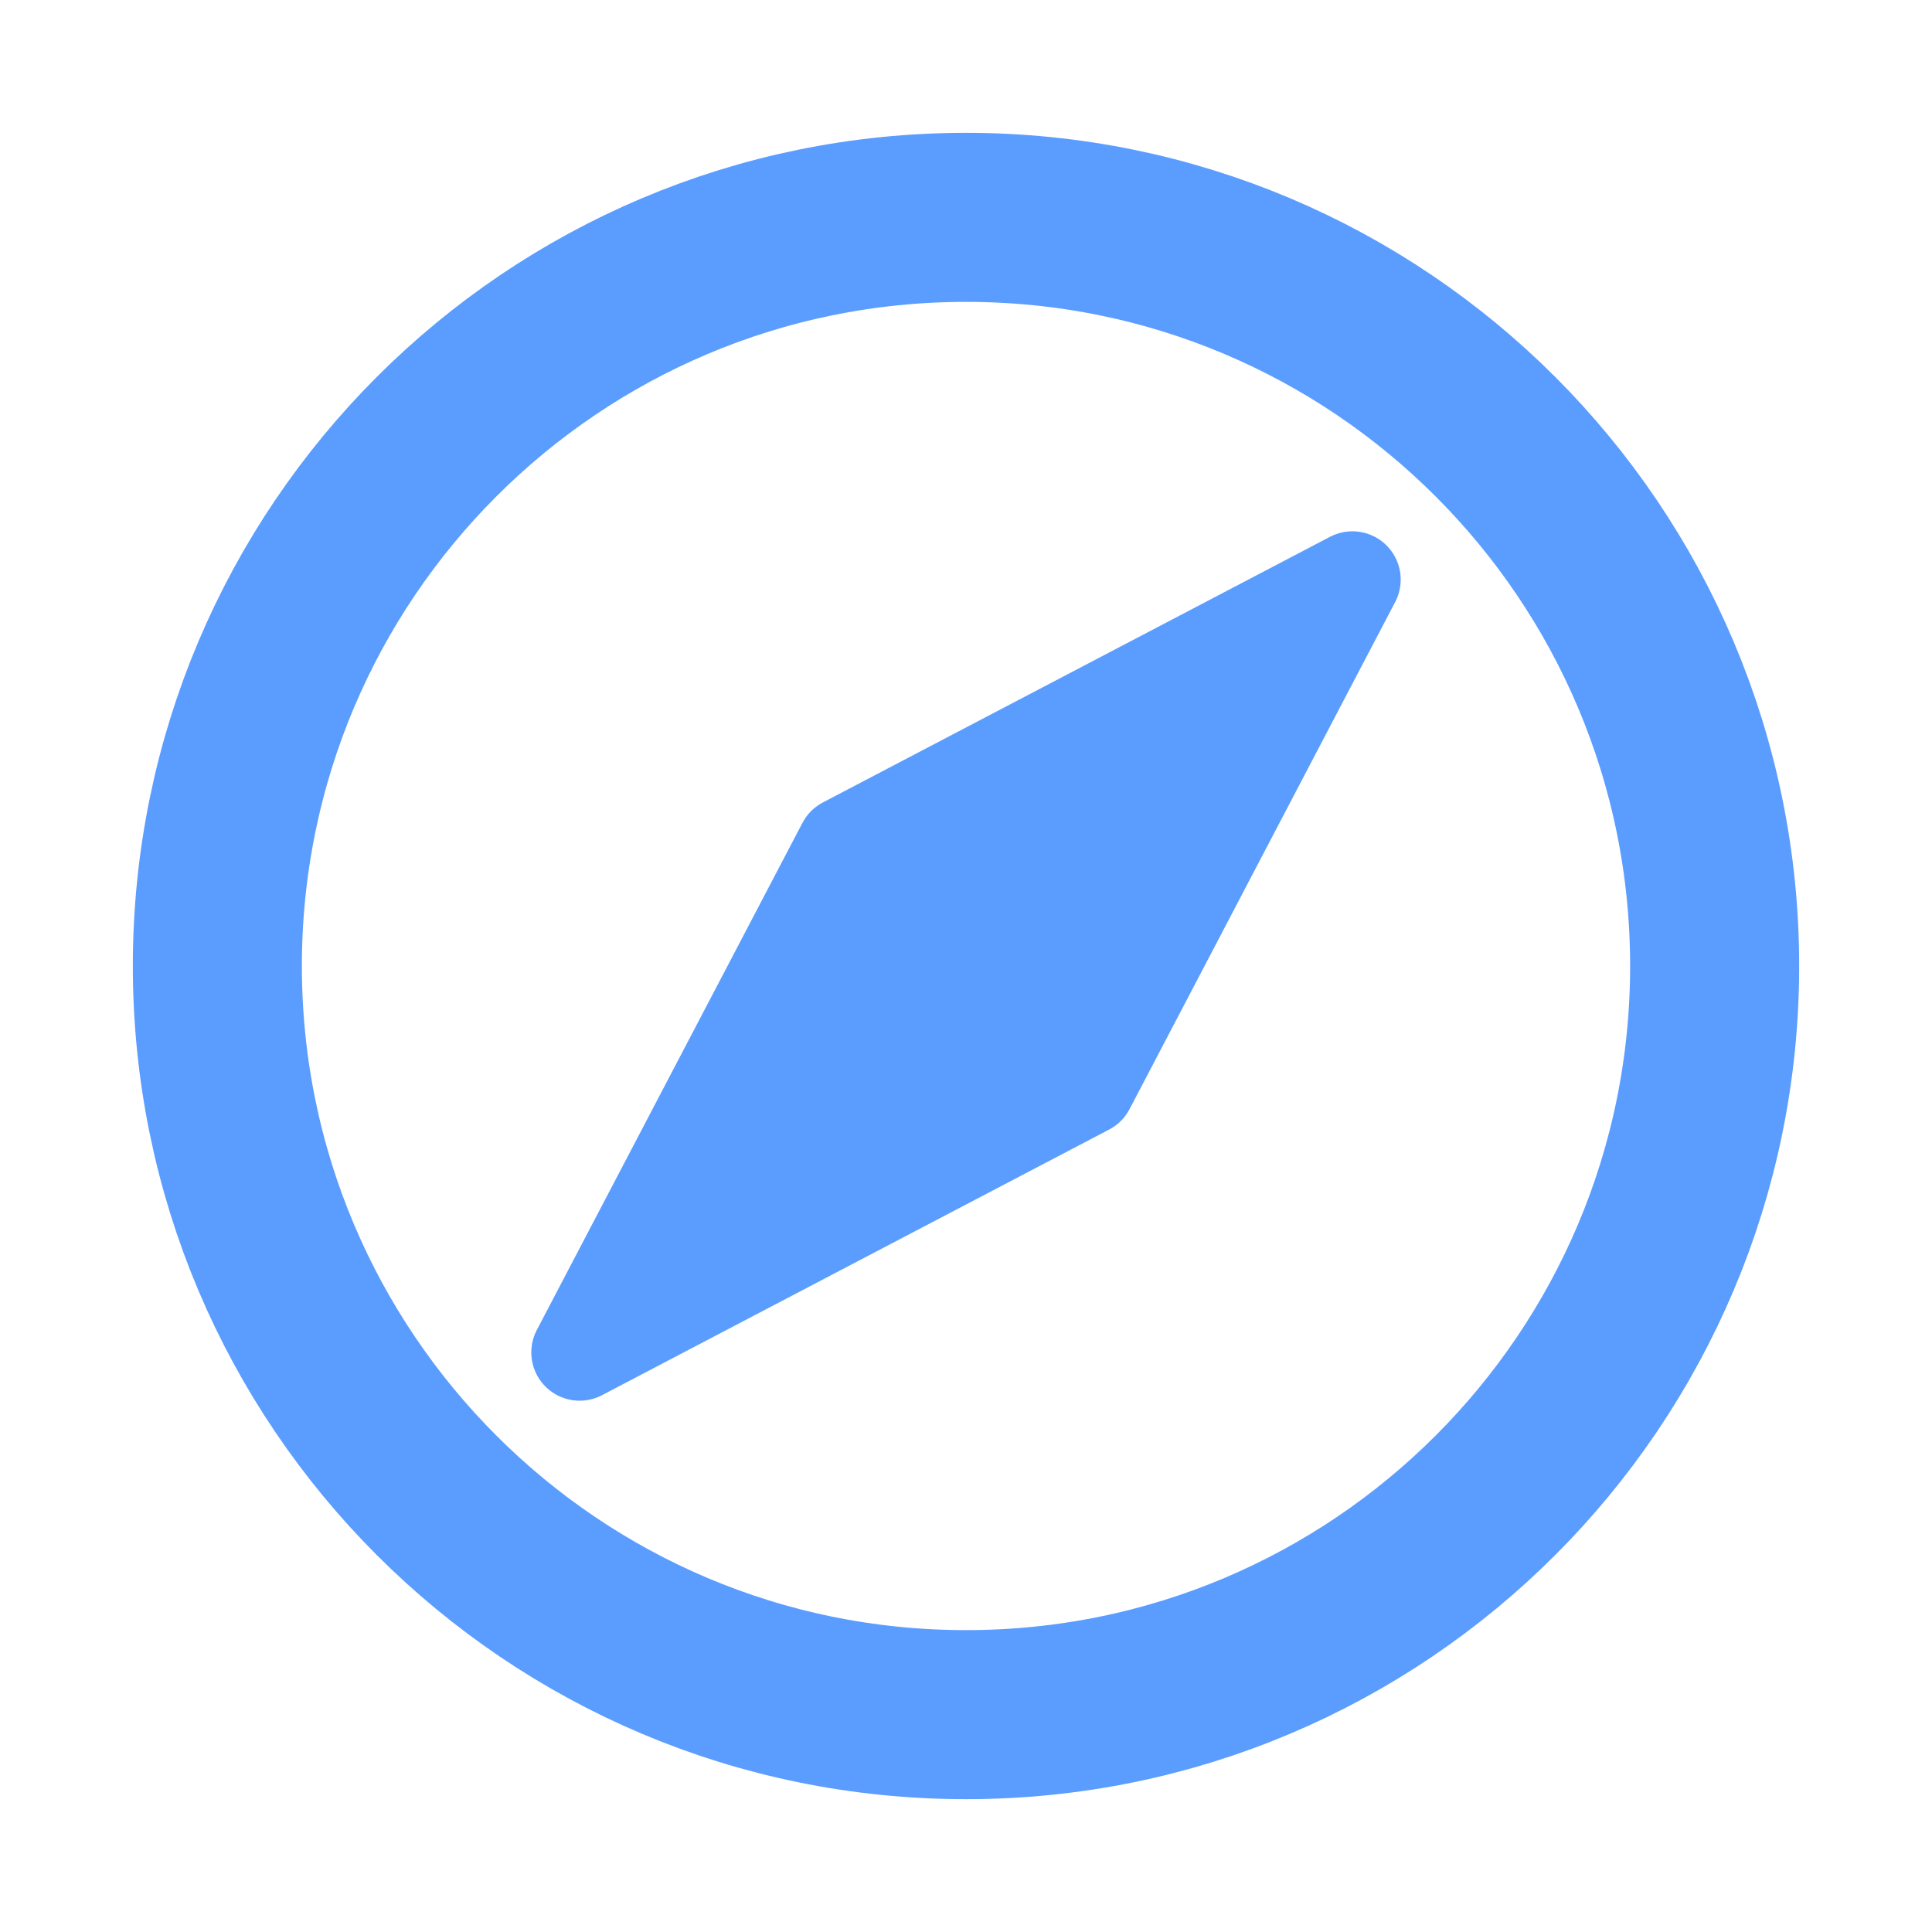
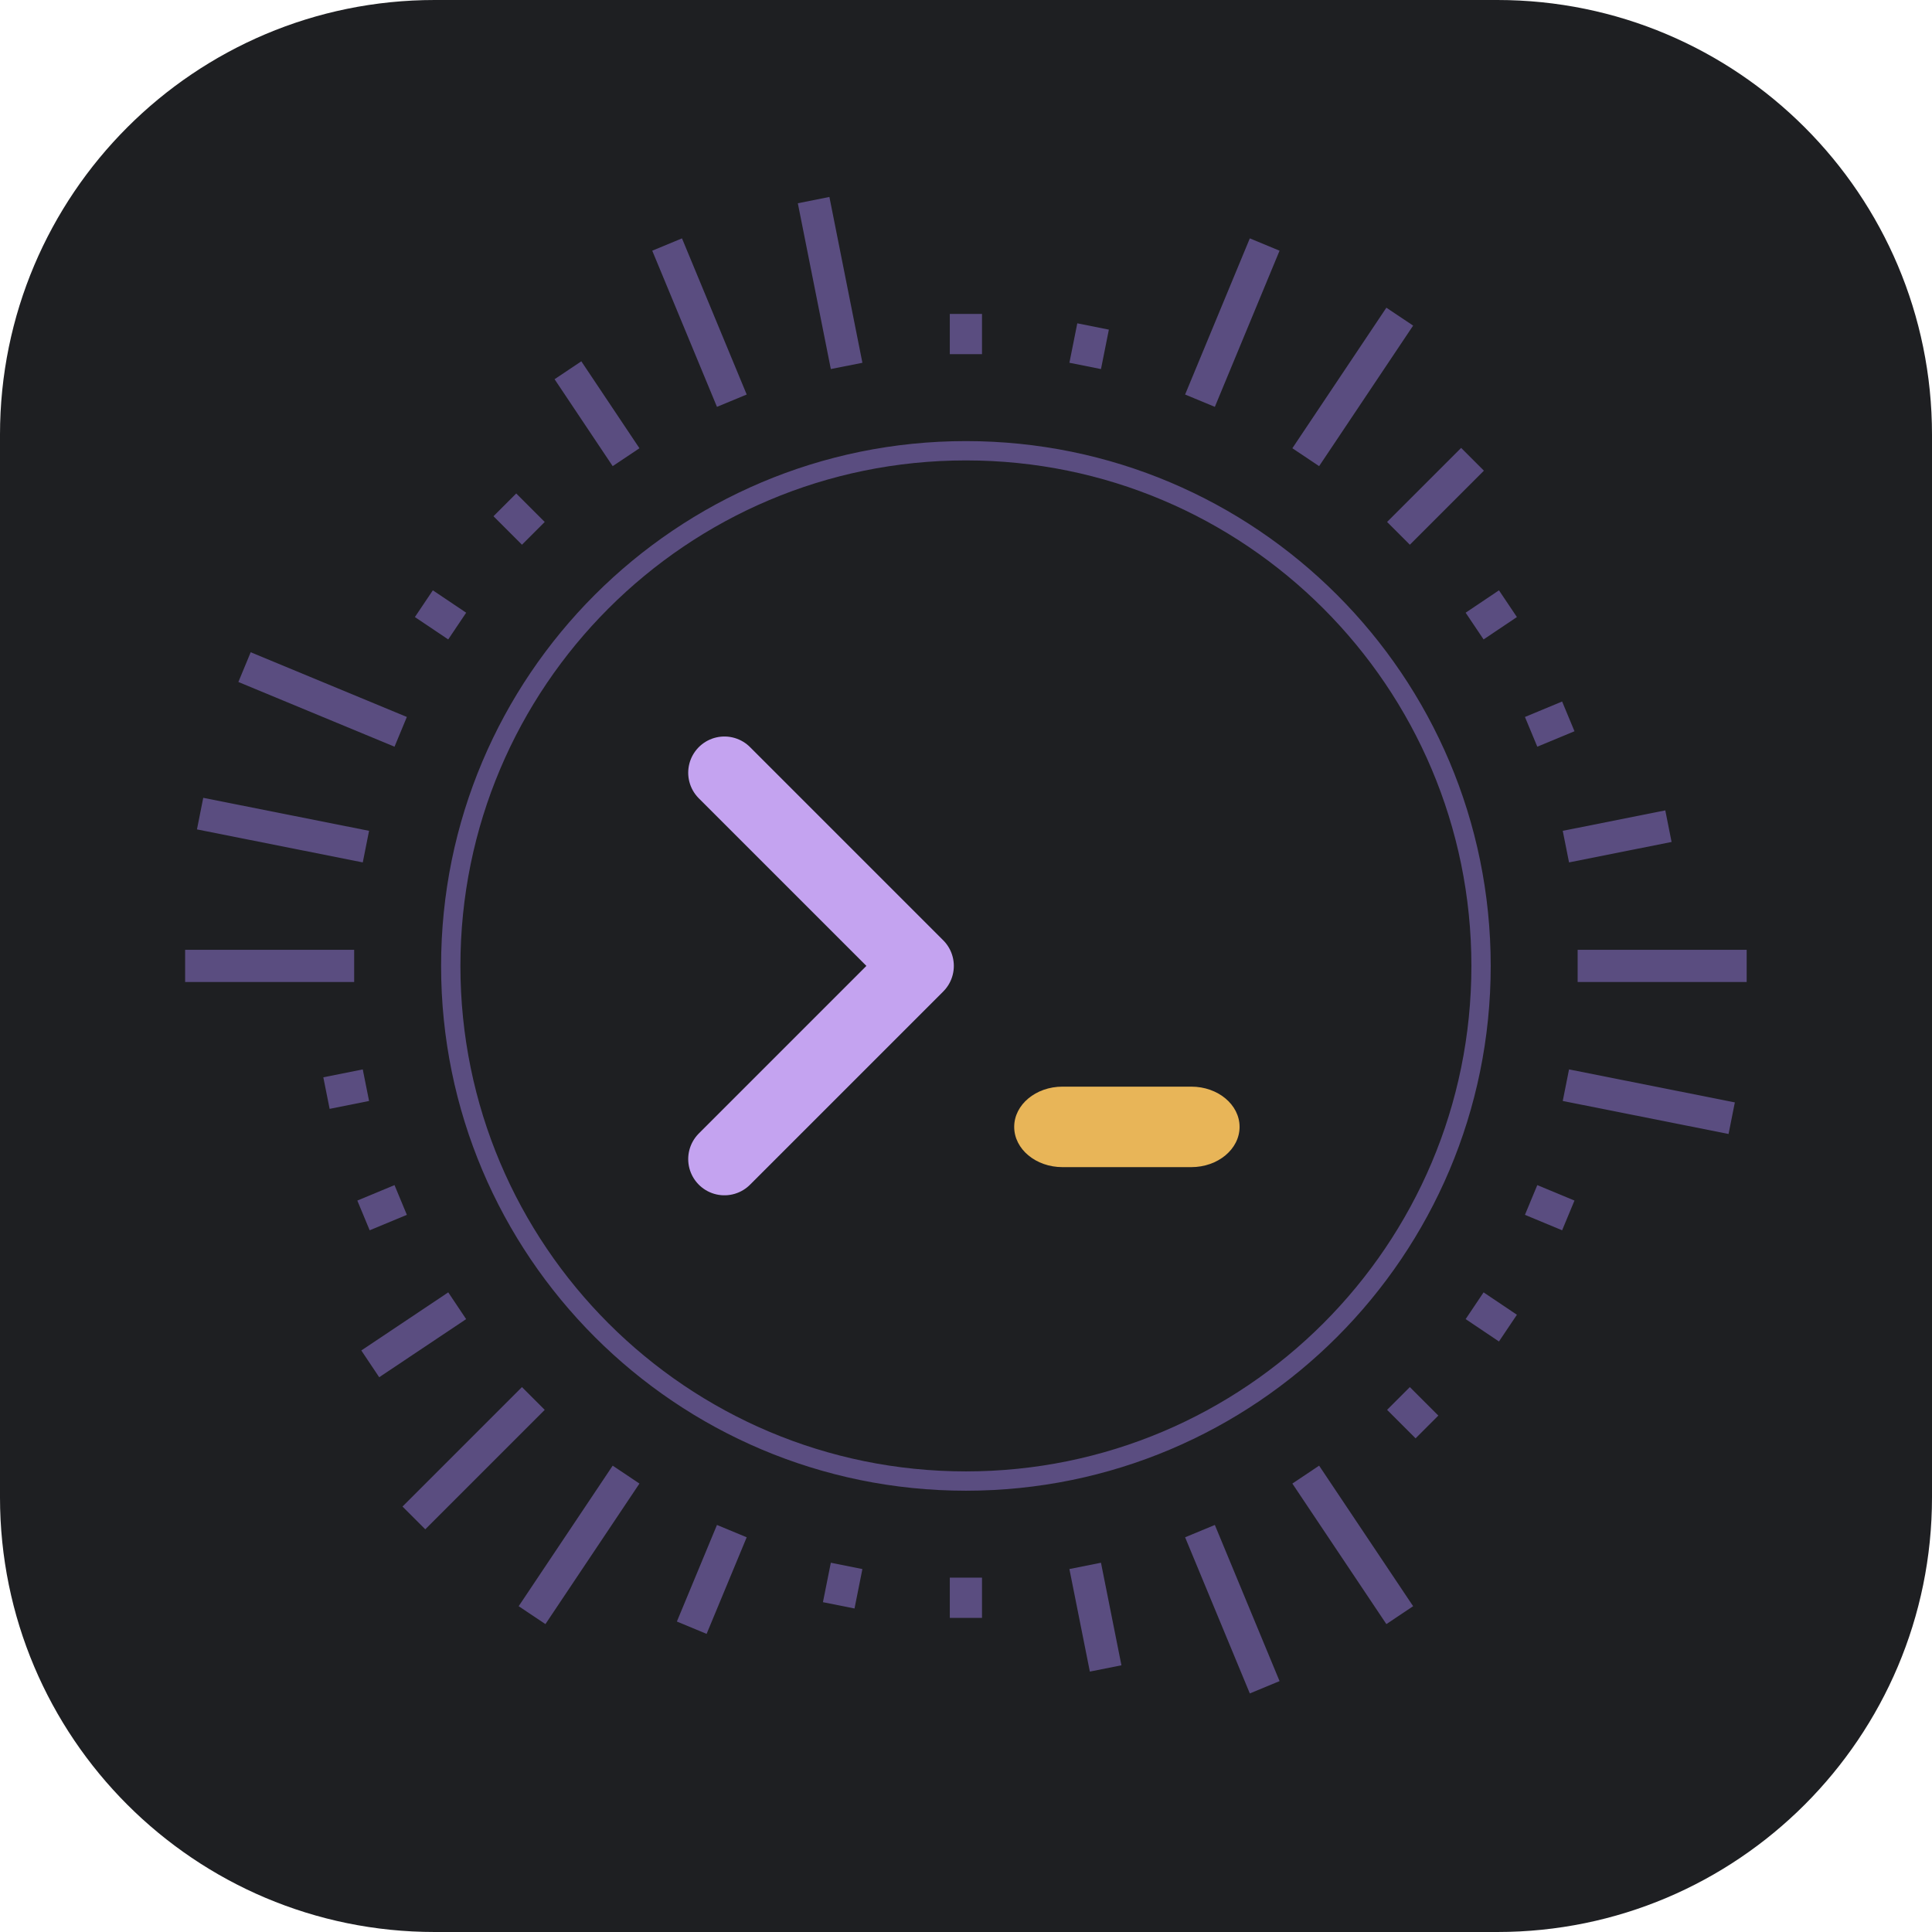
- <svg xmlns="http://www.w3.org/2000/svg" width="40" height="40" viewBox="0 0 16 16" fill="none" stroke="#5b9dff" stroke-width="1.4" stroke-linecap="round" stroke-linejoin="round">
-   <circle cx="8" cy="8" r="6.2" />
-   <path d="M11.2 4.8 L9 9 L4.8 11.2 L7 7 Z" fill="#5b9dff" stroke="#5b9dff" stroke-width="0.8" />
+ <svg xmlns="http://www.w3.org/2000/svg" viewBox="0 0 40 40" width="40" height="40">
+   <rect width="40" height="40" rx="9" fill="#1e1f22" />
+   <g transform="scale(0.3333)">
+     <g stroke="#5a4d80" stroke-width="2" stroke-linecap="butt">
+       <line x1="60.00" y1="22.00" x2="60.00" y2="19.50" />
+       <line x1="67.41" y1="22.73" x2="67.90" y2="20.28" />
+       <line x1="74.54" y1="24.89" x2="78.56" y2="15.19" />
+       <line x1="81.11" y1="28.40" x2="86.95" y2="19.67" />
+       <line x1="86.87" y1="33.13" x2="91.47" y2="28.53" />
+       <line x1="91.60" y1="38.89" x2="93.67" y2="37.50" />
+       <line x1="95.11" y1="45.46" x2="97.42" y2="44.50" />
+       <line x1="97.27" y1="52.59" x2="103.64" y2="51.32" />
+       <line x1="98.00" y1="60.00" x2="108.50" y2="60.00" />
+       <line x1="97.27" y1="67.41" x2="107.57" y2="69.46" />
+       <line x1="95.11" y1="74.54" x2="97.42" y2="75.50" />
+       <line x1="91.60" y1="81.11" x2="93.67" y2="82.50" />
+       <line x1="86.87" y1="86.87" x2="88.64" y2="88.64" />
+       <line x1="81.11" y1="91.60" x2="86.95" y2="100.33" />
+       <line x1="74.54" y1="95.11" x2="78.56" y2="104.81" />
+       <line x1="67.41" y1="97.27" x2="68.68" y2="103.64" />
+       <line x1="60.00" y1="98.00" x2="60.00" y2="100.50" />
+       <line x1="52.59" y1="97.27" x2="52.10" y2="99.72" />
+       <line x1="45.46" y1="95.11" x2="42.97" y2="101.11" />
+       <line x1="38.89" y1="91.60" x2="33.05" y2="100.33" />
+       <line x1="33.13" y1="86.87" x2="25.71" y2="94.29" />
+       <line x1="28.40" y1="81.11" x2="23.00" y2="84.72" />
+       <line x1="24.89" y1="74.54" x2="22.58" y2="75.50" />
+       <line x1="22.73" y1="67.41" x2="20.28" y2="67.90" />
+       <line x1="22.00" y1="60.00" x2="11.50" y2="60.00" />
+       <line x1="22.73" y1="52.59" x2="12.43" y2="50.54" />
+       <line x1="24.89" y1="45.46" x2="15.19" y2="41.44" />
+       <line x1="28.40" y1="38.89" x2="26.33" y2="37.50" />
+       <line x1="33.13" y1="33.13" x2="31.36" y2="31.36" />
+       <line x1="38.89" y1="28.40" x2="35.28" y2="23.00" />
+       <line x1="45.46" y1="24.89" x2="41.44" y2="15.19" />
+       <line x1="52.59" y1="22.73" x2="50.54" y2="12.43" />
+     </g>
+     <circle cx="60" cy="60" r="32" fill="none" stroke="#5a4d80" stroke-width="1.2" />
+     <path d="M45 48 L57 60 L45 72" fill="none" stroke="#c4a3f0" stroke-width="4.5" stroke-linecap="round" stroke-linejoin="round" />
+     <rect x="63" y="67.5" width="14" height="5" rx="3" fill="#e8b558" />
+   </g>
</svg>
